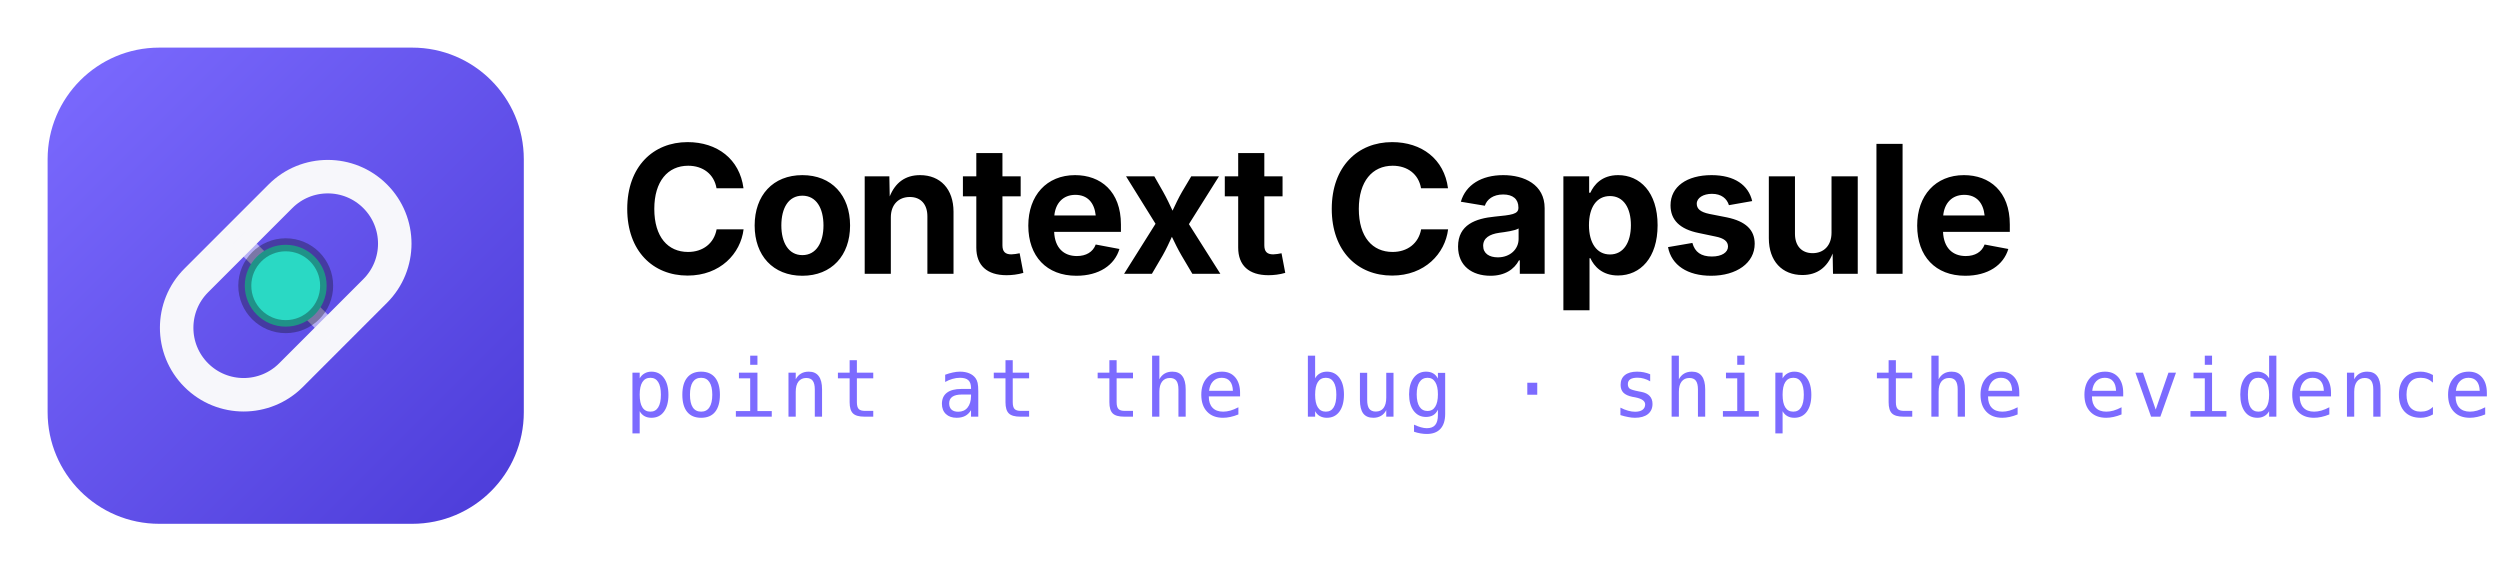
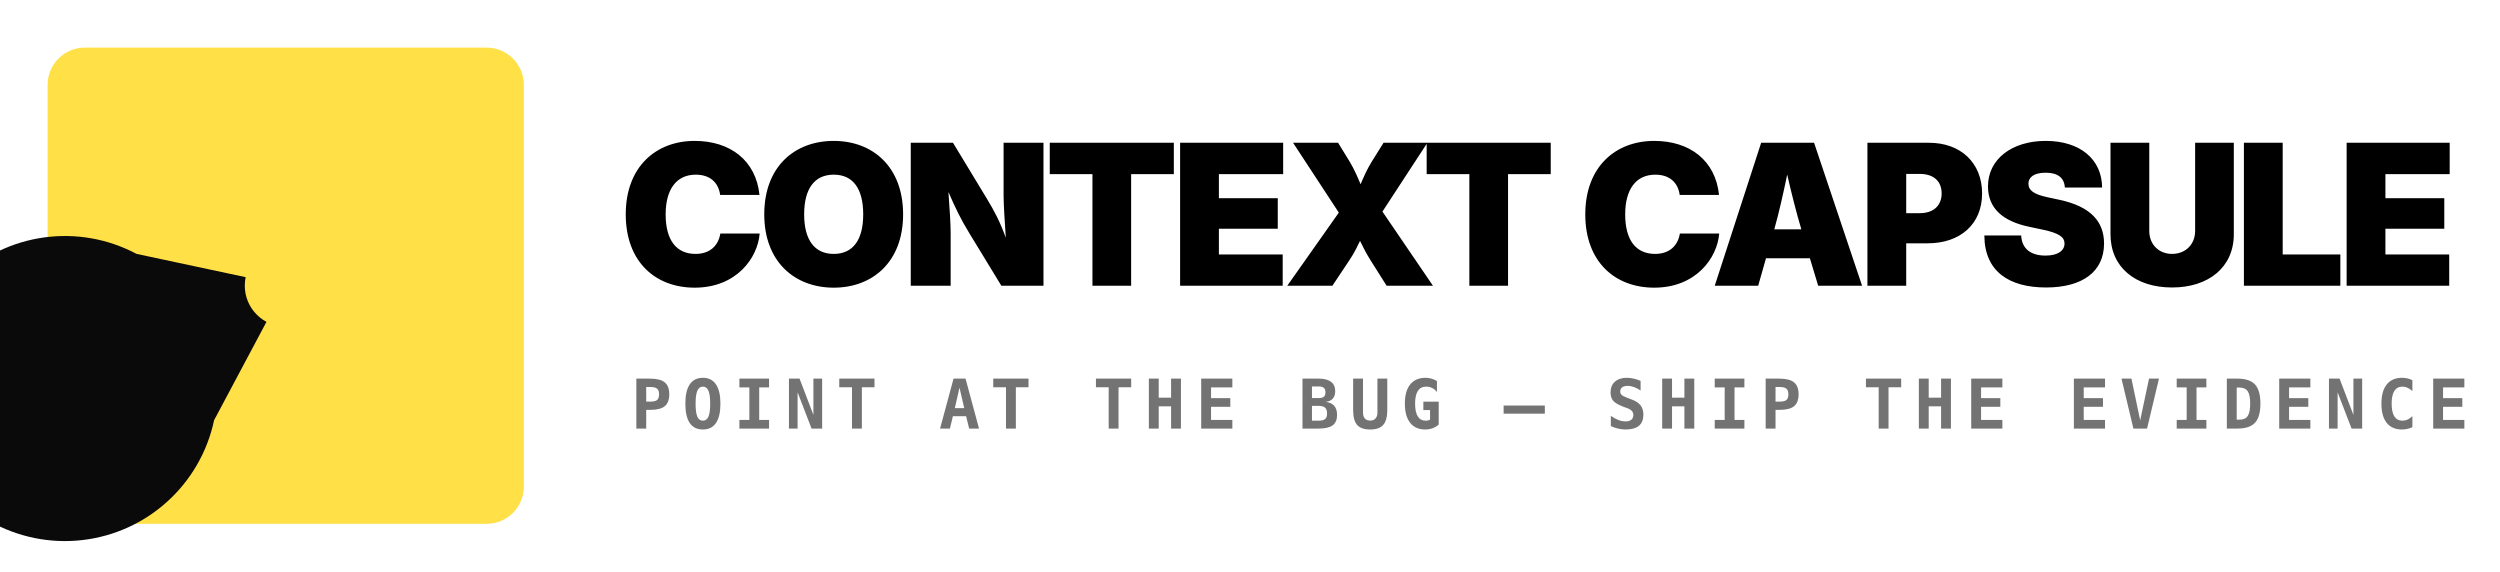
<svg xmlns="http://www.w3.org/2000/svg" viewBox="0 0 420 96" width="420" height="96" role="img" aria-label="Context Capsule">
-   <defs>
-     <linearGradient id="cc-field-lg" x1="0" y1="0" x2="1" y2="1">
-       <stop offset="0" stop-color="#7C6BFF" />
-       <stop offset="1" stop-color="#4B3BD8" />
-     </linearGradient>
-   </defs>
  <g transform="translate(8 8) scale(0.625)">
-     <rect x="0" y="0" width="128" height="128" rx="30" fill="url(#cc-field-lg)" />
-     <g transform="rotate(-45 64 64)">
-       <rect x="30" y="46" width="68" height="36" rx="18" fill="none" stroke="#F7F7FB" stroke-width="9" />
-       <line x1="64" y1="46" x2="64" y2="82" stroke="#F7F7FB" stroke-width="5" opacity="0.55" />
-     </g>
-     <circle cx="64" cy="64" r="11" fill="#2AD9C4" />
-     <circle cx="64" cy="64" r="11" fill="none" stroke="#0E0D17" stroke-width="3.5" opacity="0.35" />
+     <rect x="0" y="0" width="128" height="128" rx="10" fill="#FFE047" />
+     <path fill="#0A0A0A" d="M64 64 L23.89 55.44 A41 41 0 1 0 44.75 100.15 Z" />
+     <circle cx="64" cy="64" r="11" fill="#FFE047" />
  </g>
-   <text x="104" y="46" font-family="ui-sans-serif, system-ui, -apple-system, 'Segoe UI', sans-serif" font-size="30" font-weight="700" letter-spacing="-0.6" fill="currentColor">Context Capsule</text>
-   <text x="105" y="70" font-family="ui-monospace, SFMono-Regular, Menlo, Consolas, monospace" font-size="13.5" font-weight="500" letter-spacing="0.6" fill="#7C6BFF">point at the bug · ship the evidence</text>
+   <text x="104" y="48" font-family="Archivo, 'Helvetica Neue', Inter, ui-sans-serif, system-ui, sans-serif" font-size="33" font-weight="900" letter-spacing="-1.4" fill="currentColor">CONTEXT CAPSULE</text>
+   <text x="106" y="72" font-family="ui-monospace, SFMono-Regular, Menlo, Consolas, monospace" font-size="11.5" font-weight="700" letter-spacing="1.7" fill="currentColor" opacity="0.55">POINT AT THE BUG — SHIP THE EVIDENCE</text>
</svg>
